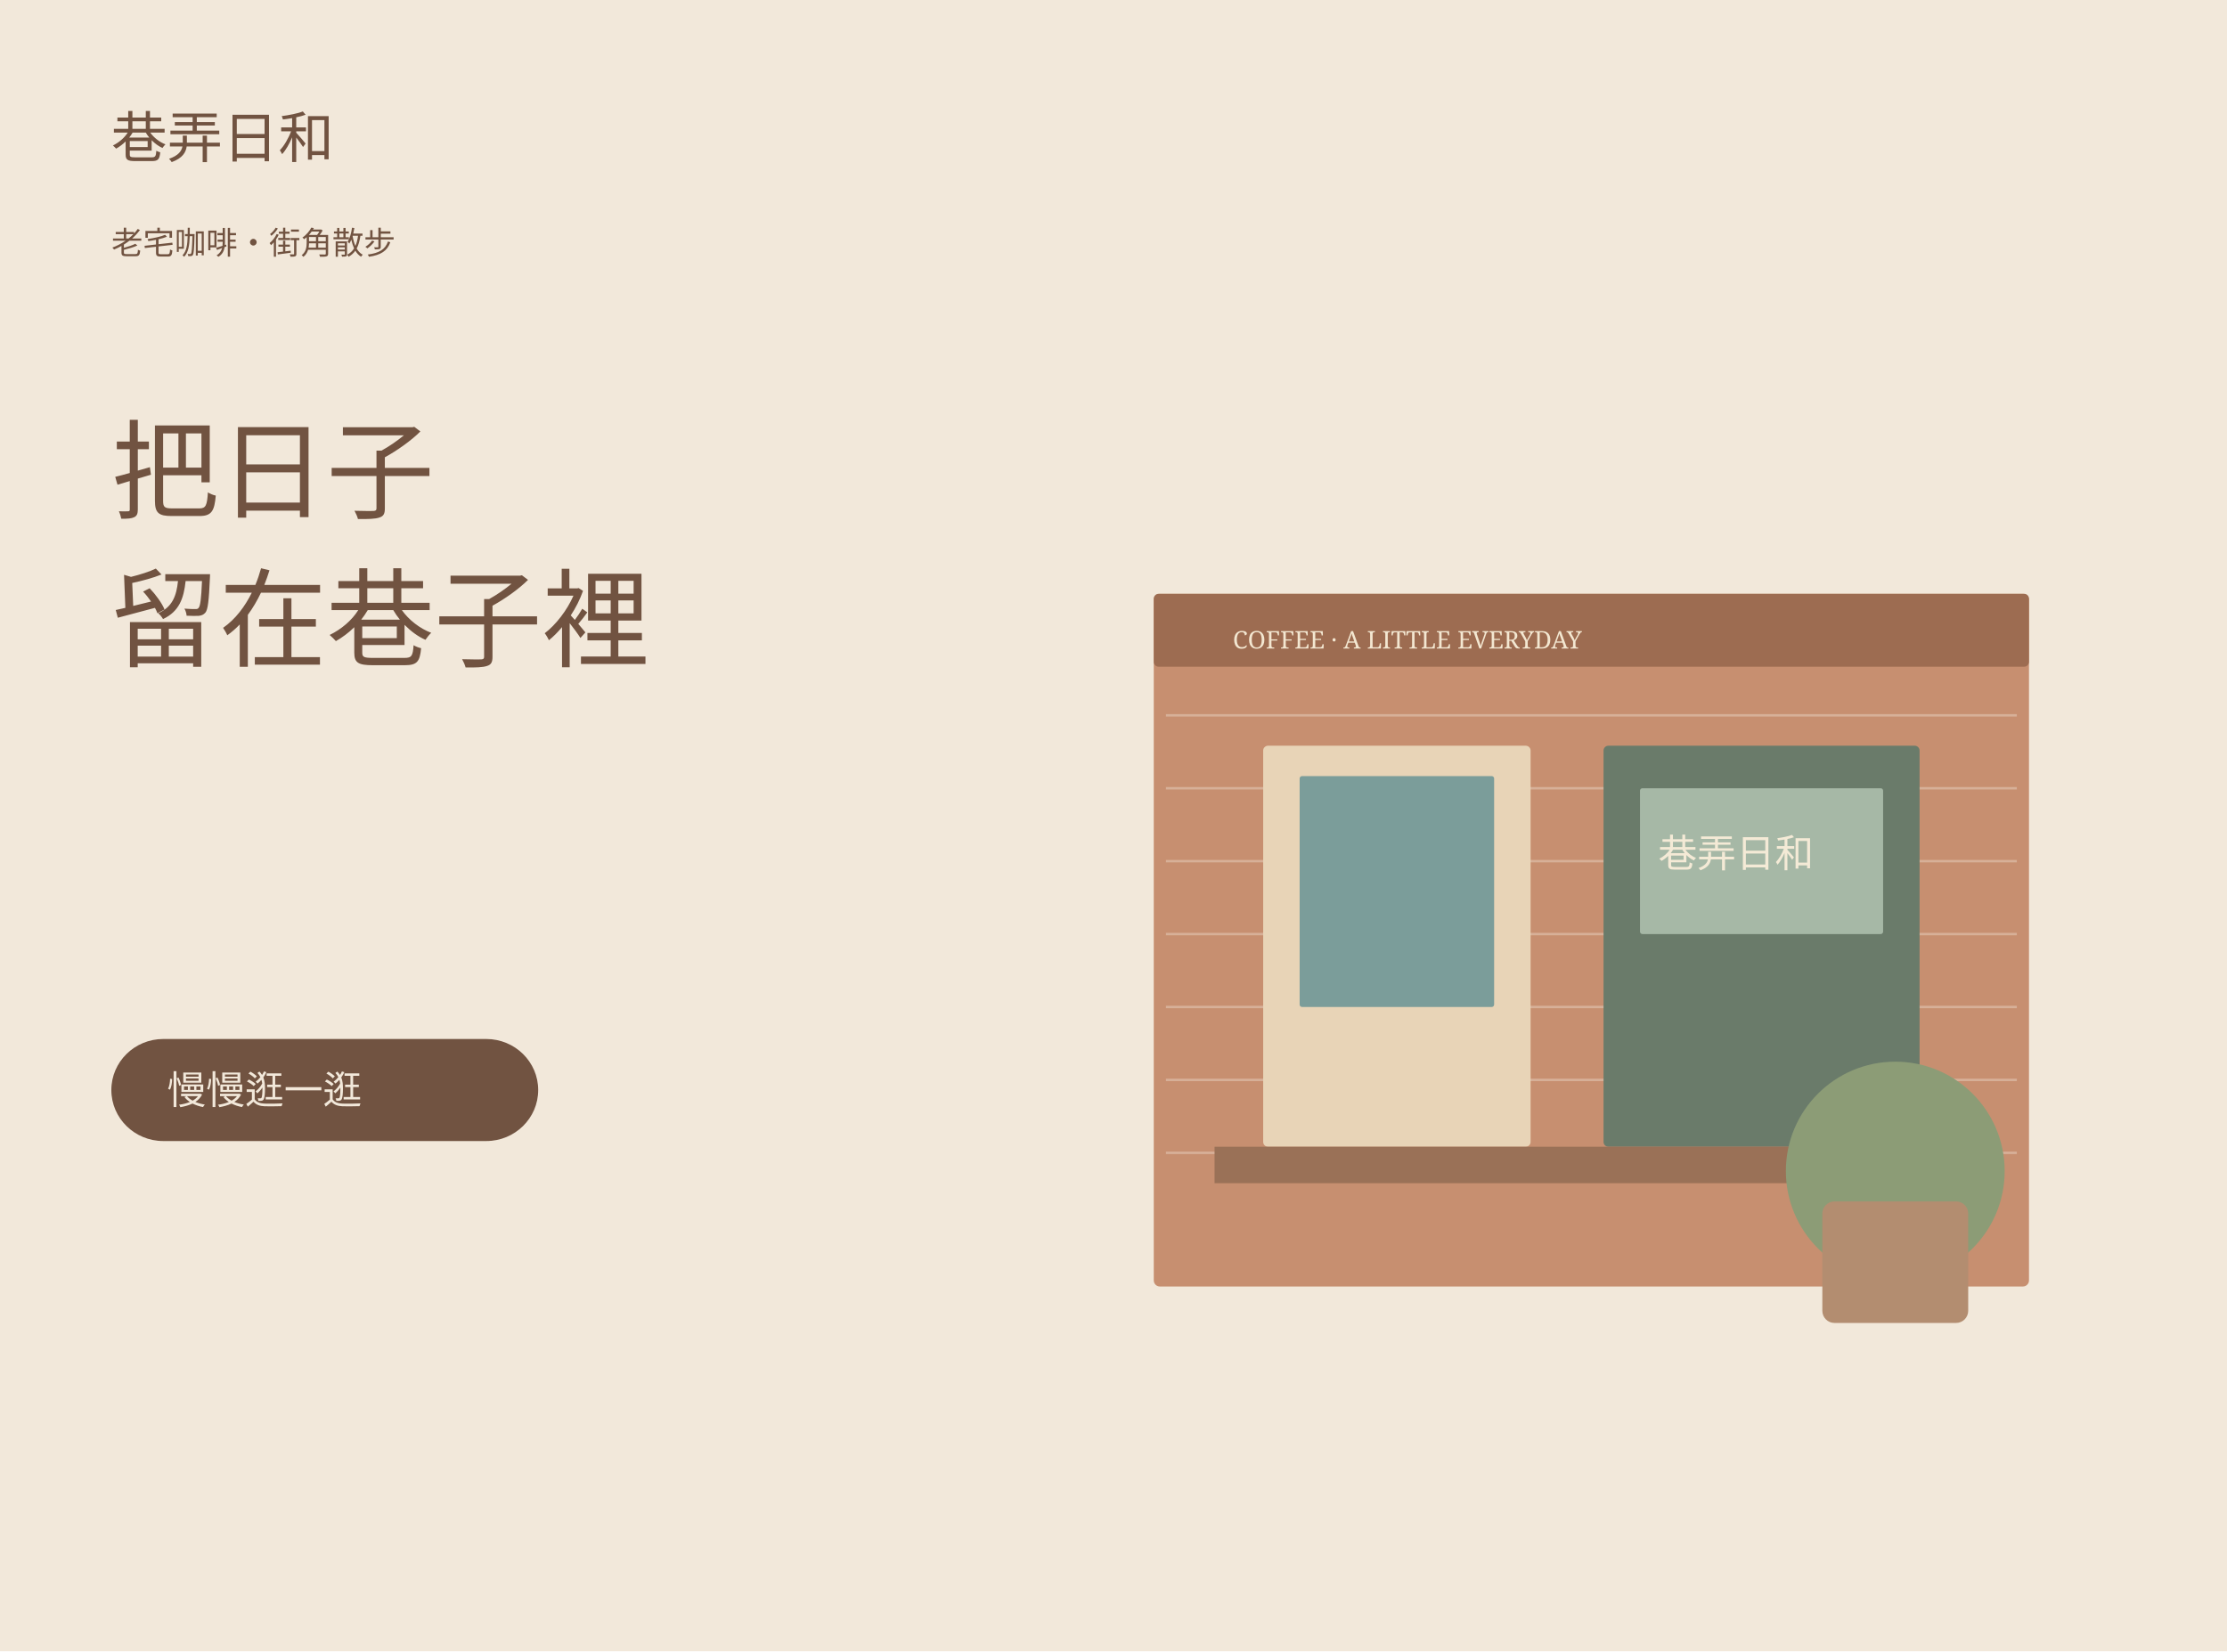
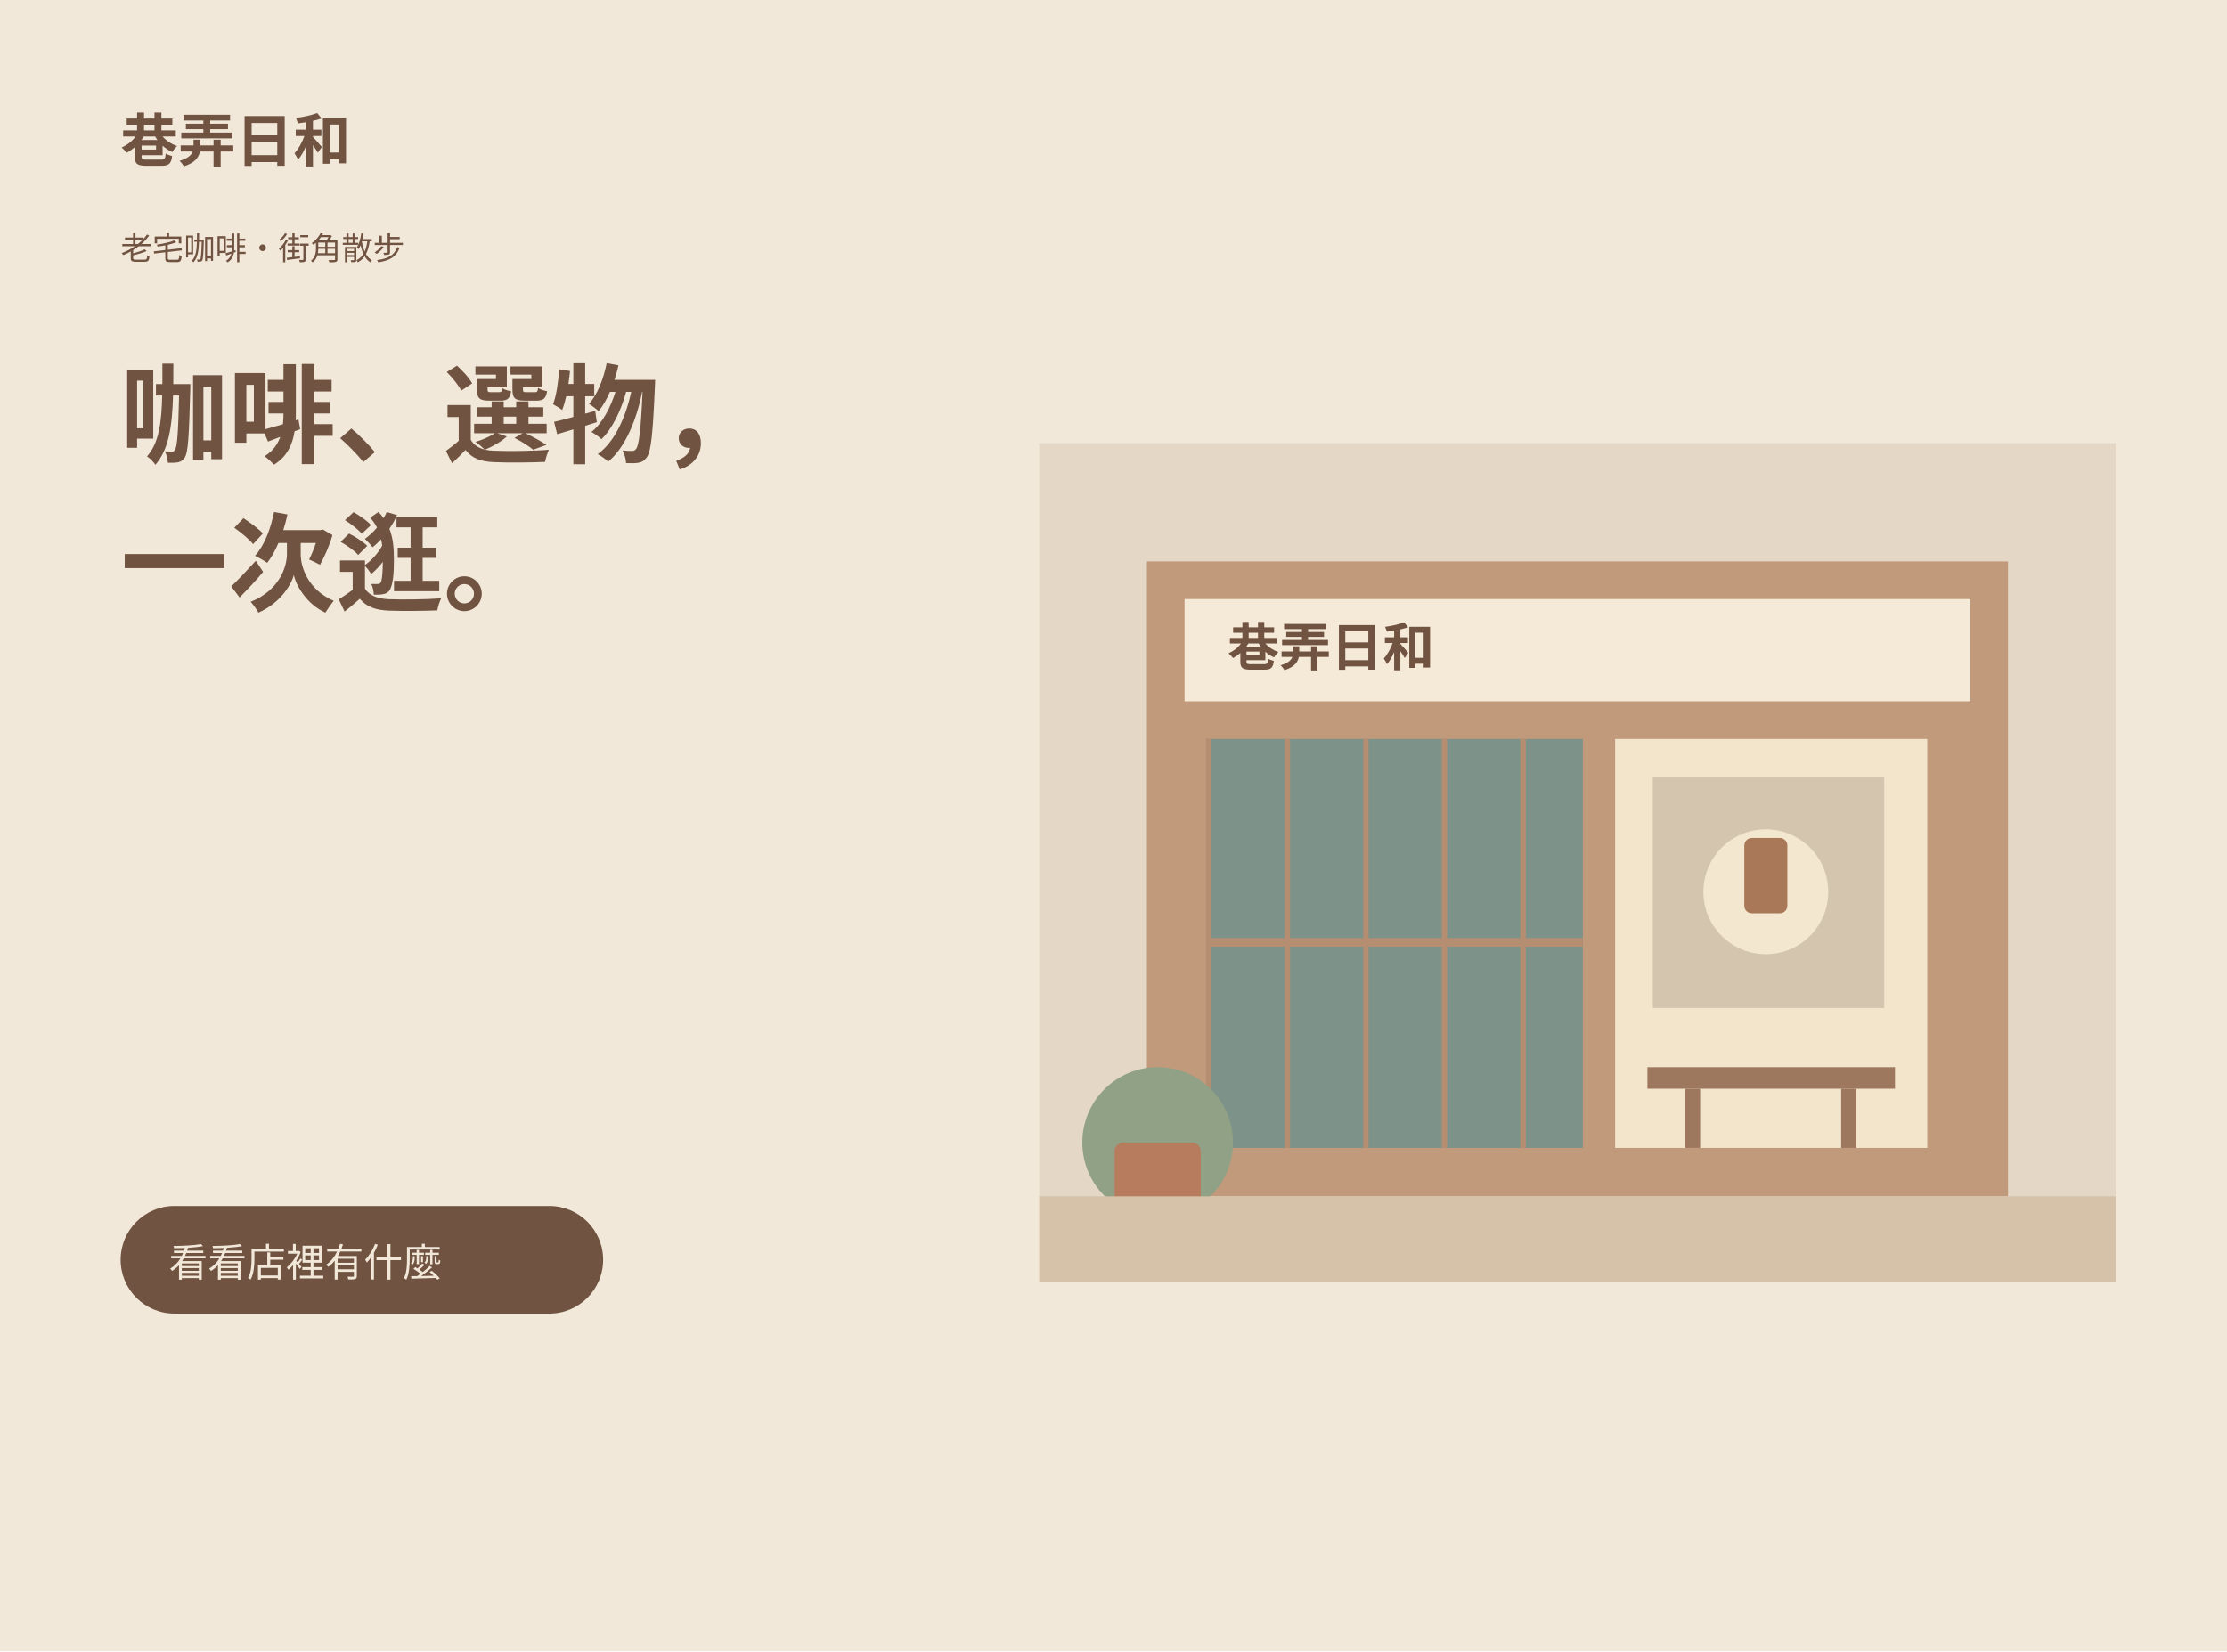
<svg xmlns="http://www.w3.org/2000/svg" viewBox="0 0 1200 890">
  <rect x="0" y="0" width="1200" height="890" fill="#f2e8da" rx="0" />
-   <text x="60" y="85" fill="#715341" font-size="30" font-family="Noto Serif TC,Songti TC,serif">巷弄日和</text>
-   <text x="60" y="137" fill="#715341" font-size="17" font-family="Noto Serif TC,Songti TC,serif">老宅咖啡・街角散步</text>
-   <text x="60" y="275" fill="#715341" font-size="58" font-family="Noto Serif TC,Songti TC,serif">把日子</text>
-   <text x="60" y="355" fill="#715341" font-size="58" font-family="Noto Serif TC,Songti TC,serif">留在巷子裡</text>
-   <svg x="530" y="185" width="655" height="650" viewBox="0 0 1000 780">
-     <rect x="0" y="0" width="1000" height="780" fill="#f2e8da" rx="0" />
-     <rect x="140" y="100" width="720" height="570" fill="#c78f70" rx="5" />
-     <rect x="140" y="100" width="720" height="60" fill="#9d6c51" rx="4" />
-     <path d="M150 200H850" stroke="#d7b098" stroke-width="2" />
-     <path d="M150 260H850" stroke="#d7b098" stroke-width="2" />
-     <path d="M150 320H850" stroke="#d7b098" stroke-width="2" />
-     <path d="M150 380H850" stroke="#d7b098" stroke-width="2" />
-     <path d="M150 440H850" stroke="#d7b098" stroke-width="2" />
-     <path d="M150 500H850" stroke="#d7b098" stroke-width="2" />
-     <path d="M150 560H850" stroke="#d7b098" stroke-width="2" />
-     <rect x="230" y="225" width="220" height="330" fill="#e8d4b7" rx="4" />
-     <rect x="260" y="250" width="160" height="190" fill="#7b9d9a" rx="2" />
-     <rect x="510" y="225" width="260" height="330" fill="#6a7b6a" rx="4" />
-     <rect x="540" y="260" width="200" height="120" fill="#a6b8a6" rx="2" />
-     <text x="555" y="325" fill="#f4ead6" font-size="32" font-family="Noto Serif TC,Songti TC,serif">巷弄日和</text>
-     <rect x="190" y="555" width="620" height="30" fill="#9a7157" rx="0" />
-     <circle cx="750" cy="575" r="90" fill="#8c9c76" />
-     <rect x="690" y="600" width="120" height="100" fill="#b38d70" rx="10" />
-     <text x="205" y="145" fill="#f3e7d1" font-size="20" font-family="Noto Serif TC,Songti TC,serif">COFFEE · A LITTLE EVERYDAY</text>
+   <text x="65" y="87" font-family="Noto Sans TC,Arial,sans-serif" font-size="31" font-weight="600" fill="#715341">巷弄日和</text>
+   <text x="65" y="140" font-family="Noto Sans TC,Arial,sans-serif" font-size="17" font-weight="500" fill="#715341">老宅咖啡・街角散步</text>
+   <text x="65" y="245" font-family="Noto Sans TC,Arial,sans-serif" font-size="58" font-weight="600" fill="#715341">咖啡、選物，</text>
+   <text x="65" y="325" font-family="Noto Sans TC,Arial,sans-serif" font-size="58" font-weight="600" fill="#715341">一次逛。</text>
+   <svg x="560" y="155" width="580" height="620" viewBox="0 0 1000 780">
+     <rect x="0" y="0" width="1000" height="780" fill="#e5d7c5" rx="0" />
+     <rect x="100" y="110" width="800" height="590" fill="#c19a7b" rx="0" />
+     <rect x="135" y="145" width="730" height="95" fill="#f5ead8" rx="0" />
+     <text x="175" y="207" font-family="Noto Sans TC,Arial,sans-serif" font-size="48" font-weight="600" fill="#715341">巷弄日和</text>
+     <rect x="155" y="275" width="350" height="380" fill="#7d9288" rx="0" />
+     <rect x="535" y="275" width="290" height="380" fill="#f3e4cc" rx="0" />
+     <rect x="155" y="275" width="5" height="380" fill="#b58d71" rx="0" />
+     <rect x="228" y="275" width="5" height="380" fill="#b58d71" rx="0" />
+     <rect x="301" y="275" width="5" height="380" fill="#b58d71" rx="0" />
+     <rect x="374" y="275" width="5" height="380" fill="#b58d71" rx="0" />
+     <rect x="447" y="275" width="5" height="380" fill="#b58d71" rx="0" />
+     <rect x="155" y="460" width="350" height="8" fill="#b58d71" rx="0" />
+     <rect x="570" y="310" width="215" height="215" fill="#d4c6ae" rx="0" />
+     <circle cx="675" cy="417" r="58" fill="#f4e7d0" />
+     <rect x="655" y="367" width="40" height="70" fill="#a97858" rx="7" />
+     <rect x="565" y="580" width="230" height="20" fill="#9d785e" rx="0" />
+     <rect x="600" y="600" width="14" height="55" fill="#9d785e" rx="0" />
+     <rect x="745" y="600" width="14" height="55" fill="#9d785e" rx="0" />
+     <circle cx="110" cy="650" r="70" fill="#90a186" />
+     <rect x="70" y="650" width="80" height="80" fill="#b77c5e" rx="8" />
+     <rect x="0" y="700" width="1000" height="80" fill="#d5c2a8" rx="0" />
  </svg>
-   <rect x="60" y="560" width="230" height="55" fill="#715341" rx="28" />
-   <text x="90" y="595" fill="#f2e8da" font-size="21" font-family="Noto Serif TC,Songti TC,serif">慢慢逛一逛</text>
+   <rect x="65" y="650" width="260" height="58" fill="#715341" rx="29" />
+   <text x="91" y="688" font-family="Noto Sans TC,Arial,sans-serif" font-size="21" font-weight="500" fill="#f2e8da">看看店裡有什麼</text>
</svg>
